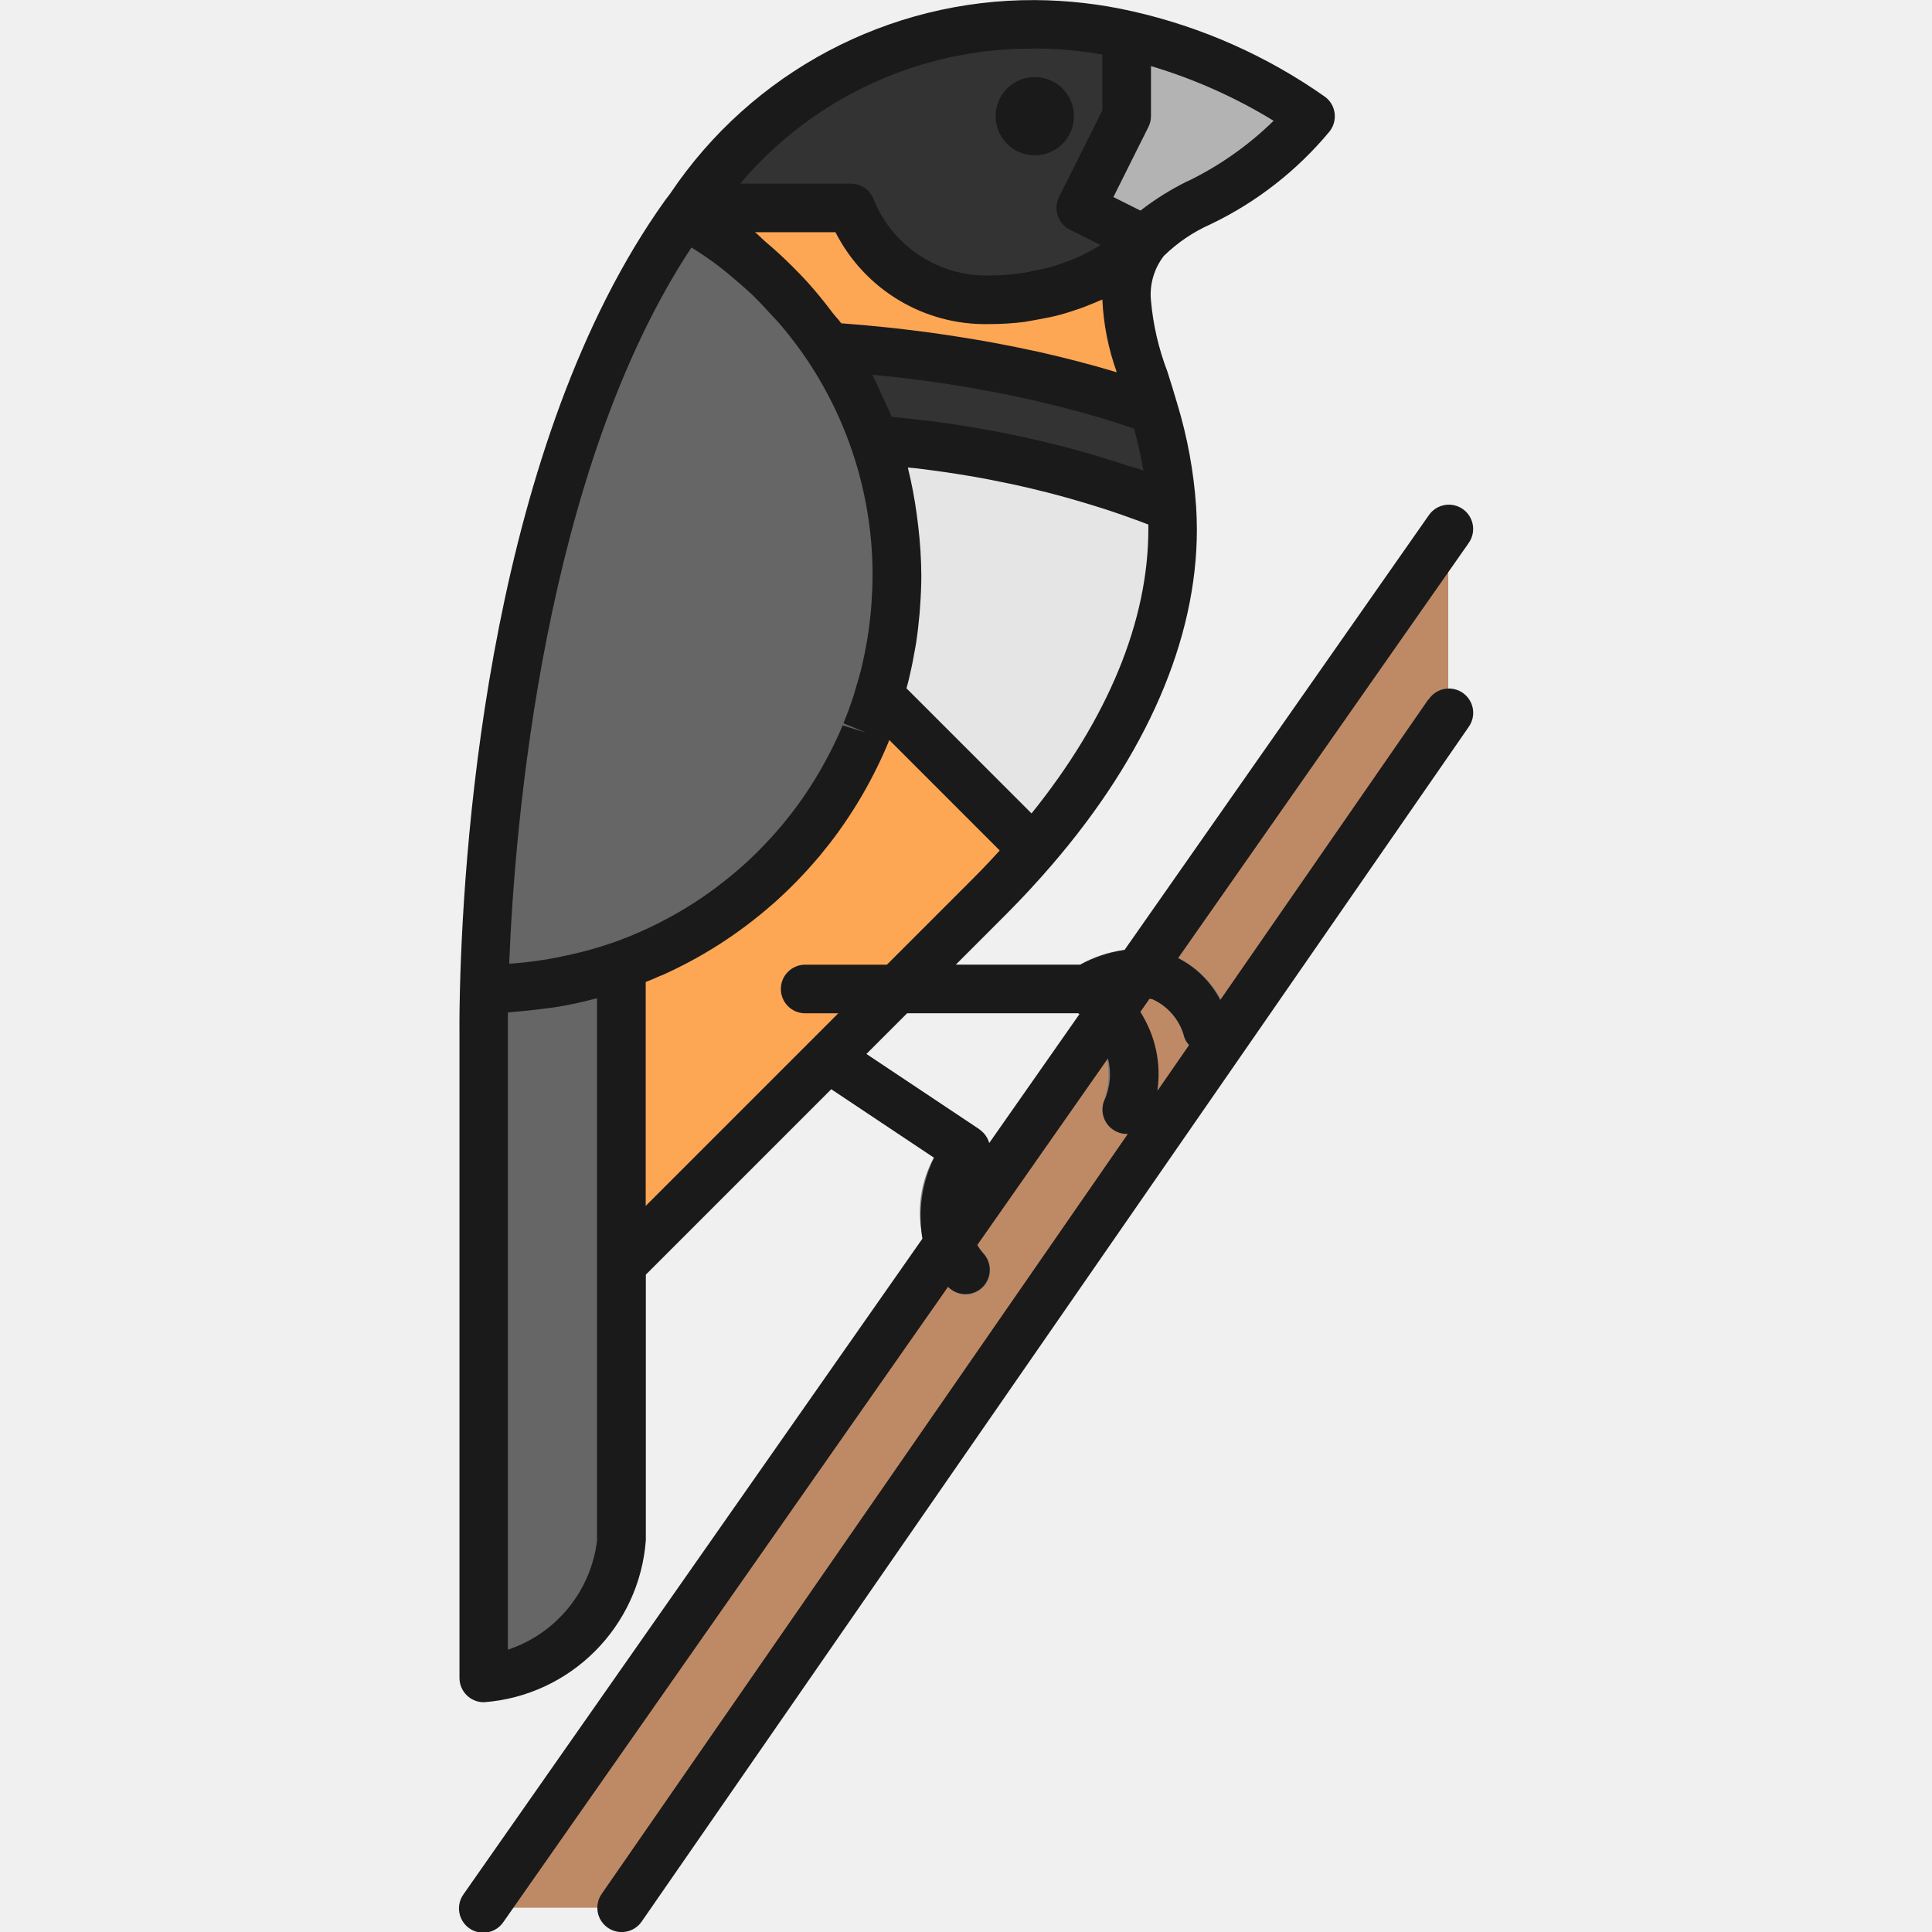
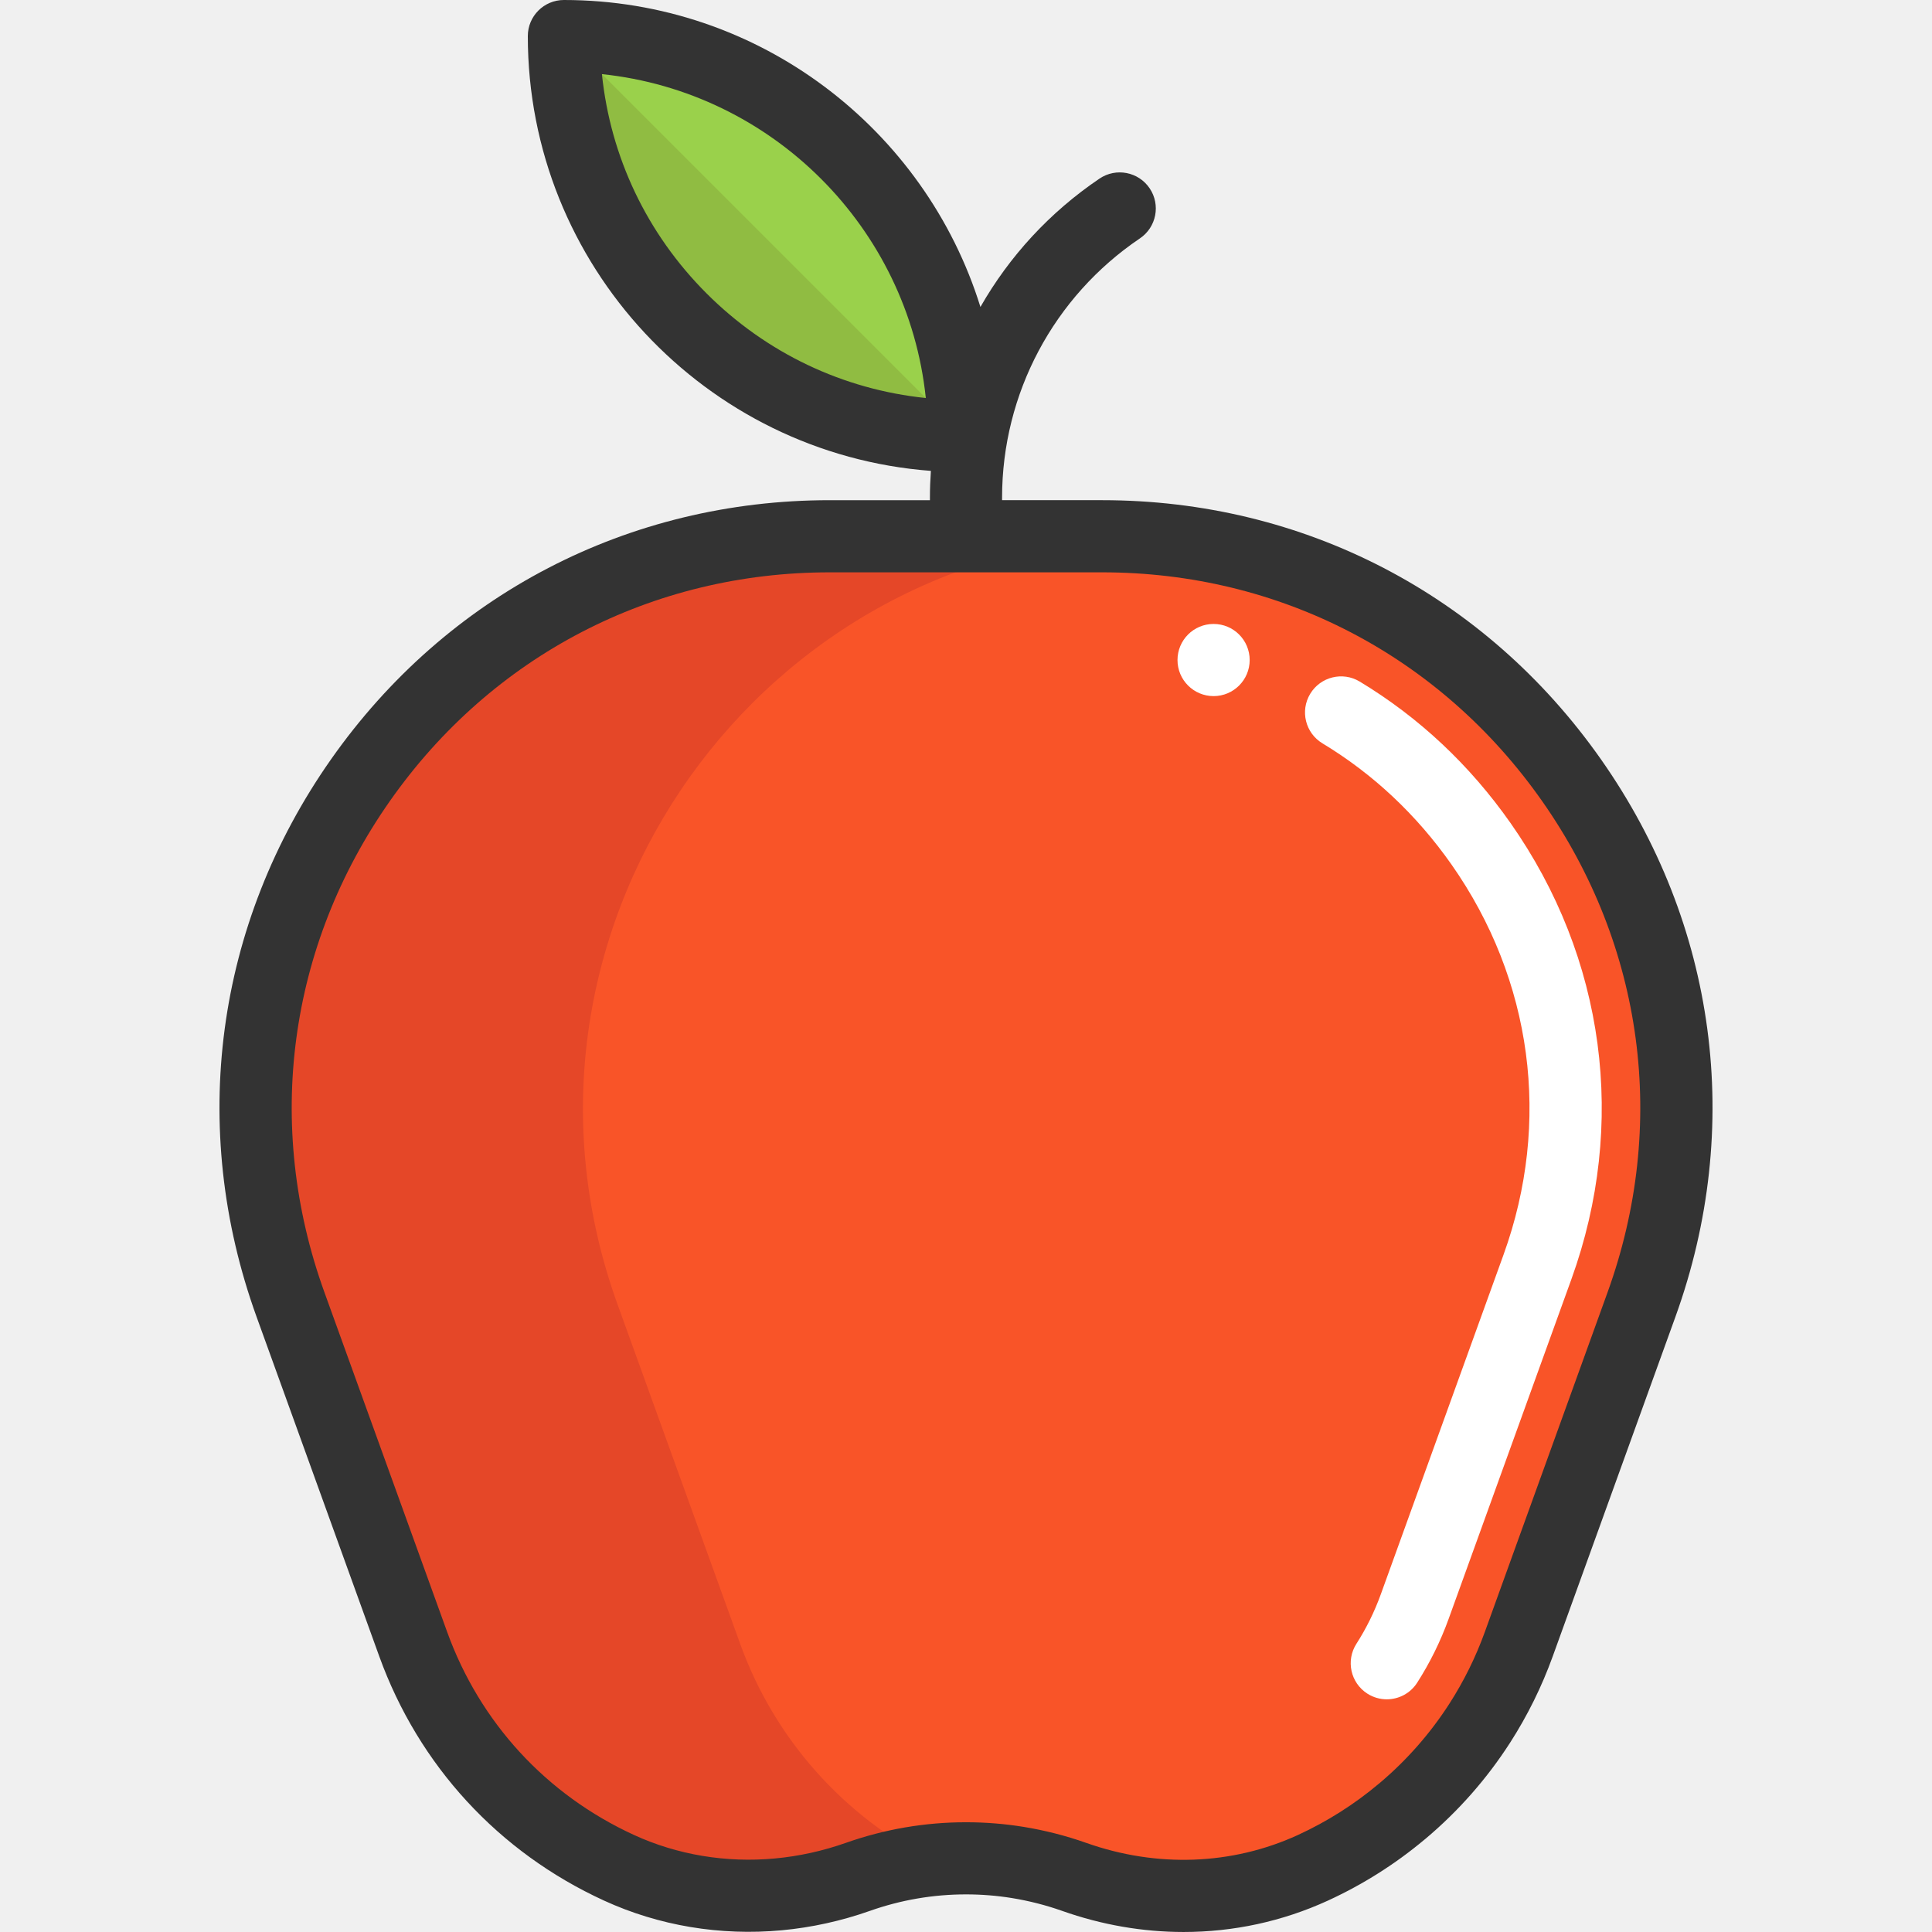
- <svg xmlns="http://www.w3.org/2000/svg" width="59.611px" height="59.611px" viewBox="-14.17 0 59.611 59.611">
-   <g id="Group_7226" data-name="Group 7226" transform="translate(-633.192 -1525.937)">
-     <g id="Group_7224" data-name="Group 7224">
-       <g id="Group_7185" data-name="Group 7185">
-         <g id="Group_7184" data-name="Group 7184">
-           <g id="Group_7183" data-name="Group 7183">
-             <path id="Path_2580" data-name="Path 2580" d="M633.943,1584.8l29.764-42.52v5.669L638.2,1584.8Z" fill="#be8a66" />
-           </g>
-         </g>
-       </g>
-       <g id="Group_7188" data-name="Group 7188">
-         <g id="Group_7187" data-name="Group 7187">
-           <g id="Group_7186" data-name="Group 7186">
-             <path id="Path_2581" data-name="Path 2581" d="M656.266,1558.442a.752.752,0,0,1-.7-.49,1.762,1.762,0,0,0-.981-1.179,2.271,2.271,0,0,0-1.629.309.751.751,0,0,1-.407.12h-8.68a.75.75,0,0,1,0-1.5h8.479a3.549,3.549,0,0,1,2.711-.352,3.163,3.163,0,0,1,1.915,2.082.752.752,0,0,1-.444.964A.767.767,0,0,1,656.266,1558.442Z" fill="#7a7a7a" />
-           </g>
-         </g>
-       </g>
-       <g id="Group_7191" data-name="Group 7191">
-         <g id="Group_7190" data-name="Group 7190">
-           <g id="Group_7189" data-name="Group 7189">
-             <path id="Path_2582" data-name="Path 2582" d="M653.785,1560.922a.738.738,0,0,1-.3-.062.749.749,0,0,1-.392-.985,2.4,2.4,0,0,0-.976-2.805.75.75,0,1,1,.849-1.237,3.858,3.858,0,0,1,1.5,4.636A.751.751,0,0,1,653.785,1560.922Z" fill="#7a7a7a" />
-           </g>
-         </g>
-       </g>
-       <g id="Group_7194" data-name="Group 7194">
-         <g id="Group_7193" data-name="Group 7193">
-           <g id="Group_7192" data-name="Group 7192">
-             <path id="Path_2583" data-name="Path 2583" d="M648.825,1565.883a.744.744,0,0,1-.53-.22,3.483,3.483,0,0,1-.458-4.008l-3.149-2.1a.75.75,0,1,1,.832-1.248l3.721,2.48a.751.751,0,0,1,.2,1.045c-.046.068-1.133,1.727-.091,2.77a.75.75,0,0,1-.53,1.28Z" fill="#7a7a7a" />
-           </g>
-         </g>
-       </g>
-       <g id="Group_7197" data-name="Group 7197">
-         <g id="Group_7196" data-name="Group 7196">
-           <g id="Group_7195" data-name="Group 7195">
-             <path id="Path_2584" data-name="Path 2584" d="M659.455,1529.522a16.063,16.063,0,0,0-5.669-2.51v2.51l-1.418,2.835,1.986.993C655.333,1532.172,657.433,1532,659.455,1529.522Z" fill="#b3b3b3" />
-           </g>
-         </g>
-       </g>
-       <g id="Group_7202" data-name="Group 7202">
-         <g id="Group_7199" data-name="Group 7199">
-           <g id="Group_7198" data-name="Group 7198">
-             <circle id="Ellipse_171" data-name="Ellipse 171" cx="0.709" cy="0.709" r="0.709" transform="translate(650.242 1528.814)" fill="#7a7a7a" />
-           </g>
-         </g>
-         <g id="Group_7201" data-name="Group 7201">
-           <g id="Group_7200" data-name="Group 7200">
-             <path id="Path_2585" data-name="Path 2585" d="M650.951,1530.731a1.208,1.208,0,1,1,1.208-1.209A1.21,1.21,0,0,1,650.951,1530.731Zm0-1.417a.208.208,0,1,0,.208.208A.209.209,0,0,0,650.951,1529.314Z" fill="#7a7a7a" />
-           </g>
-         </g>
-       </g>
-       <g id="Group_7205" data-name="Group 7205">
-         <g id="Group_7204" data-name="Group 7204">
-           <g id="Group_7203" data-name="Group 7203">
-             <path id="Path_2586" data-name="Path 2586" d="M633.958,1556.451c-.023.9-.015,1.418-.015,1.418v19.842a4.692,4.692,0,0,0,4.252-4.252v-17.737A12.733,12.733,0,0,1,633.958,1556.451Z" fill="#666" />
-           </g>
-         </g>
-       </g>
-       <g id="Group_7208" data-name="Group 7208">
-         <g id="Group_7207" data-name="Group 7207">
-           <g id="Group_7206" data-name="Group 7206">
-             <path id="Path_2587" data-name="Path 2587" d="M649.534,1535.192a6.481,6.481,0,0,0,4.82-1.842l-1.986-.993,1.418-2.835v-2.51a13.083,13.083,0,0,0-2.835-.324,12.765,12.765,0,0,0-10.655,5.669h4.986A4.521,4.521,0,0,0,649.534,1535.192Z" fill="#333" />
-           </g>
-         </g>
-       </g>
-       <g id="Group_7211" data-name="Group 7211">
-         <g id="Group_7210" data-name="Group 7210">
-           <g id="Group_7209" data-name="Group 7209">
-             <path id="Path_2588" data-name="Path 2588" d="M644.565,1536.643a38.208,38.208,0,0,1,10.063,1.959,14.2,14.2,0,0,1-.842-3.41,2.709,2.709,0,0,1,.568-1.842,6.481,6.481,0,0,1-4.82,1.842,4.521,4.521,0,0,1-4.252-2.835H640.3c-.048.066-.1.129-.146.195A12.825,12.825,0,0,1,644.565,1536.643Z" fill="#fda654" />
-           </g>
-         </g>
-       </g>
-       <g id="Group_7214" data-name="Group 7214">
-         <g id="Group_7213" data-name="Group 7213">
-           <g id="Group_7212" data-name="Group 7212">
-             <path id="Path_2589" data-name="Path 2589" d="M646,1539.518a12.851,12.851,0,0,0-5.846-6.966c-5.314,7.425-6.086,19.747-6.192,23.9a12.733,12.733,0,0,0,4.237-.729q.459-.162.9-.358l.027-.012a12.836,12.836,0,0,0,1.671-.9l.05-.032a12.847,12.847,0,0,0,1.488-1.121l.051-.044c.23-.2.454-.415.669-.635l.031-.031c.209-.216.412-.439.606-.668l.031-.037q.29-.345.553-.71l.07-.1a12.636,12.636,0,0,0,.931-1.524c.024-.047.049-.094.072-.141.132-.263.257-.529.371-.8.009-.022.017-.045.026-.067.105-.255.2-.514.288-.776.018-.052.036-.1.053-.156.089-.275.169-.555.239-.838.013-.053.024-.106.036-.158q.093-.391.16-.791c.007-.042.015-.083.022-.124.046-.291.08-.586.106-.883q.009-.1.015-.2c.022-.3.037-.611.037-.92A12.725,12.725,0,0,0,646,1539.518Z" fill="#666" />
-           </g>
-         </g>
-       </g>
-       <g id="Group_7217" data-name="Group 7217">
-         <g id="Group_7216" data-name="Group 7216">
-           <g id="Group_7215" data-name="Group 7215">
-             <path id="Path_2590" data-name="Path 2590" d="M644.565,1536.643a12.7,12.7,0,0,1,1.431,2.875,29.916,29.916,0,0,1,9.186,2.1,13.547,13.547,0,0,0-.554-3.013A38.208,38.208,0,0,0,644.565,1536.643Z" fill="#333" />
-           </g>
-         </g>
-       </g>
-       <g id="Group_7220" data-name="Group 7220">
-         <g id="Group_7219" data-name="Group 7219">
-           <g id="Group_7218" data-name="Group 7218">
-             <path id="Path_2591" data-name="Path 2591" d="M655.182,1541.615a29.916,29.916,0,0,0-9.186-2.1,12.725,12.725,0,0,1,.7,4.178c0,.309-.015.616-.037.92q-.006.1-.015.2c-.026.3-.06.592-.106.883-.007.041-.015.082-.022.124q-.067.4-.16.791c-.012.052-.023.1-.036.158-.052.21-.115.416-.177.621l4.752,4.753c2.6-3.016,4.3-6.4,4.3-9.869C655.2,1542.051,655.2,1541.831,655.182,1541.615Z" fill="#e5e5e5" />
-           </g>
-         </g>
-       </g>
-       <g id="Group_7223" data-name="Group 7223">
-         <g id="Group_7222" data-name="Group 7222">
-           <g id="Group_7221" data-name="Group 7221">
-             <path id="Path_2592" data-name="Path 2592" d="M646.084,1547.611c-.017.053-.035.1-.053.156-.088.262-.183.521-.288.776-.009.022-.017.045-.026.067-.114.272-.239.538-.371.8-.023.047-.048.094-.072.141a12.636,12.636,0,0,1-.931,1.524l-.07.1q-.264.364-.553.71l-.031.037c-.194.229-.4.452-.606.668l-.031.031c-.215.22-.439.431-.669.635l-.051.044a12.737,12.737,0,0,1-1.488,1.121l-.05.032a12.836,12.836,0,0,1-1.671.9l-.027.012q-.442.2-.9.358h0v9.233l11.339-11.338q.717-.719,1.364-1.47l-4.752-4.753C646.124,1547.466,646.107,1547.54,646.084,1547.611Z" fill="#fda654" />
-           </g>
-         </g>
-       </g>
+ <svg xmlns="http://www.w3.org/2000/svg" version="1.1" id="Layer_1" x="0px" y="0px" viewBox="0 0 401.66 401.66" style="enable-background:new 0 0 401.66 401.66;" xml:space="preserve" width="512" height="512">
+   <g>
+     <path style="fill:#9AD14B;" d="M200.383,90.653c-45.92,0-83.15-37.23-83.15-83.15c22.96,0,43.75,9.31,58.8,24.36   C191.073,46.903,200.383,67.692,200.383,90.653z" />
+     <path style="fill:#F95428;" d="M229.153,111.483c82.62,0,140.19,82.01,112.12,159.72l-25.52,70.61c-2.11,5.84-4.84,11.34-8.1,16.42   c-4.46,6.93-9.92,13.1-16.13,18.32h-0.01c-5.62,4.73-11.86,8.68-18.55,11.76c-15.62,7.16-33.49,7.61-49.67,1.88   c-3.83-1.35-7.74-2.34-11.7-2.99c-3.56-0.58-7.17-0.86-10.76-0.86c-7.6,0-15.19,1.28-22.46,3.85c-5.39,1.9-10.95,3.13-16.56,3.65   c-11.26,1.04-22.69-0.75-33.11-5.53c-19.51-8.95-35.18-25.43-42.8-46.5l-25.51-70.61c-28.08-77.71,29.49-159.72,112.11-159.72   h28.33H229.153z" />
+     <g>
+       <path style="fill:#E54728;" d="M153.903,341.813l-25.51-70.61c-27.432-75.917,26.883-155.922,106.435-159.576    c-1.879-0.086-3.768-0.145-5.675-0.145h-28.32h-28.33c-82.62,0-140.19,82.01-112.11,159.72l25.51,70.61    c7.62,21.07,23.29,37.55,42.8,46.5c10.42,4.78,21.85,6.57,33.11,5.53c5.61-0.52,11.17-1.75,16.56-3.65    c4.932-1.743,10.013-2.878,15.143-3.438C175.494,377.522,161.103,361.721,153.903,341.813z" />
    </g>
-     <g id="Group_7225" data-name="Group 7225">
-       <path id="Path_2593" data-name="Path 2593" d="M663.09,1547.521l-6.418,9.271a2.971,2.971,0,0,0-1.3-1.292l8.954-12.792a.75.75,0,1,0-1.228-.86l-9.379,13.4a4.189,4.189,0,0,0-1.37.456H648.51l1.554-1.555c.471-.471.943-.979,1.4-1.51,2.935-3.4,4.487-6.981,4.487-10.359,0-.242-.009-.477-.023-.707h0a14.229,14.229,0,0,0-.582-3.178c-.1-.35-.207-.683-.307-1a8.13,8.13,0,0,1-.506-2.2,1.944,1.944,0,0,1,.4-1.363,4.913,4.913,0,0,1,1.446-.978,10.875,10.875,0,0,0,3.66-2.854.753.753,0,0,0,.163-.563.743.743,0,0,0-.291-.509,16.691,16.691,0,0,0-5.96-2.645h0a13.869,13.869,0,0,0-2.995-.343,13.475,13.475,0,0,0-11.258,5.974h0l-.152.2h0c-5.345,7.468-6.208,19.493-6.332,24.316-.023.909-.015,1.437-.015,1.437v19.842a.75.75,0,0,0,.75.75,5.417,5.417,0,0,0,5-5v-8.193l5.727-5.727c.006.005.01.012.016.017l3.149,2.1a4.2,4.2,0,0,0-.359,2.5l-14.149,20.214a.75.75,0,1,0,1.228.86l13.715-19.592c.009.008.014.018.023.027a.75.75,0,0,0,1.06-1.06,1.54,1.54,0,0,1-.182-.255l4.03-5.757a1.942,1.942,0,0,1-.106,1.284.749.749,0,0,0,.392.985.738.738,0,0,0,.3.062c.01,0,.02,0,.031-.005l-16.238,23.454a.75.75,0,0,0,1.234.854l25.511-36.851a.75.75,0,1,0-1.233-.853Zm-19.369,3.136-.055.077c-.166.23-.34.453-.516.664l-.034.039c-.183.217-.373.427-.6.659q-.3.309-.629.6l-.05.042a12.124,12.124,0,0,1-1.392,1.051l-.055.034a12.07,12.07,0,0,1-1.6.858c-.282.125-.567.238-.846.337h0a11.892,11.892,0,0,1-1.414.394c-.1.022-.2.045-.3.064a11.951,11.951,0,0,1-1.411.191c-.029,0-.058,0-.086,0,.171-4.3,1.062-15.184,5.623-22.093.119.076.24.149.357.229.151.1.3.208.448.319.22.167.431.344.639.525.132.116.266.228.394.349.218.208.424.429.627.654.1.11.206.214.3.328a12.27,12.27,0,0,1,.816,1.08,11.935,11.935,0,0,1,2.008,6.638c0,.292-.015.58-.036.878l-.013.176c-.025.281-.057.559-.109.881l-.012.068c-.042.251-.092.5-.148.74l-.036.153c-.048.194-.106.385-.166.583h0l-.059.207v0l-.048.143c-.083.247-.173.491-.271.729l.693.286-.718-.222c-.107.256-.224.507-.348.752l-.069.135A12.22,12.22,0,0,1,643.721,1550.657Zm6.975-14.8c.119-.016.226-.04.34-.06.239-.042.47-.088.686-.146.117-.031.226-.064.336-.1.2-.062.382-.127.558-.2.1-.038.189-.075.278-.115.045-.02.1-.038.141-.058v.008a7.651,7.651,0,0,0,.445,2.237l-.048-.013c-.373-.113-.744-.216-1.115-.313l-.233-.06c-.367-.093-.731-.181-1.09-.26l-.136-.028q-.5-.109-.988-.2l-.192-.037q-.508-.093-.992-.169l-.218-.034c-.321-.05-.634-.095-.932-.135l-.07-.008c-.288-.038-.56-.07-.822-.1l-.164-.018q-.393-.042-.738-.073l-.135-.012-.618-.05h-.011c-.082-.116-.185-.216-.271-.33-.245-.325-.5-.641-.772-.942-.148-.164-.3-.32-.457-.476-.276-.277-.564-.539-.862-.791-.1-.087-.191-.189-.3-.272H644.8a5.187,5.187,0,0,0,4.731,2.835A8.818,8.818,0,0,0,650.7,1535.861Zm3.112,4.446c-.229-.076-.471-.153-.724-.231l-.2-.063q-.49-.145-1.035-.289c-.074-.02-.154-.038-.23-.057q-.44-.112-.911-.217l-.372-.08c-.3-.064-.62-.124-.943-.182-.117-.02-.23-.042-.349-.062-.438-.073-.888-.14-1.356-.2-.073-.009-.151-.015-.225-.023-.306-.035-.612-.07-.93-.1-.1-.257-.225-.505-.342-.756-.066-.144-.123-.29-.2-.432-.019-.037-.032-.076-.051-.113l.091.009c.221.022.45.046.7.075l.017,0c.25.029.516.064.788.1l.2.027c.56.079,1.158.175,1.781.292l.218.041c.626.121,1.275.263,1.933.429l.242.062c.33.086.662.176.993.275l.013,0c.322.1.644.2.964.311l.136.047c.1.379.205.812.286,1.292-.072-.026-.156-.053-.231-.079Zm-2.96,10.73-3.857-3.858c.021-.076.041-.152.061-.229l.038-.164c.065-.276.121-.556.176-.88l.016-.089c.048-.308.084-.619.113-.94l.015-.208c.027-.372.039-.682.039-.973a13.565,13.565,0,0,0-.093-1.5c-.014-.124-.03-.248-.047-.373a13.387,13.387,0,0,0-.274-1.446l0-.011c.081.008.166.014.246.023.171.02.337.042.5.064.287.038.568.078.843.123.162.026.323.052.481.08.278.049.547.1.811.156.133.028.269.053.4.082.35.077.687.157,1.008.239l.137.035c.331.086.644.175.942.263.115.034.221.068.331.1.193.06.382.119.559.178l.331.113c.155.054.3.107.444.159.1.036.2.072.286.107l.1.038c0,.048,0,.1,0,.145C654.453,1545.092,653.21,1548.107,650.848,1551.037Zm4.82-19.508a8.427,8.427,0,0,0-1.458.91l-.835-.418,1.081-2.163a.738.738,0,0,0,.079-.336v-1.542a16.015,16.015,0,0,1,3.784,1.687A10.085,10.085,0,0,1,655.668,1531.529Zm-4.717-4.092a11.817,11.817,0,0,1,2.084.189v1.719l-1.337,2.676a.75.75,0,0,0,.335,1.007l.947.473-.1.062c-.1.062-.218.124-.339.186-.084.043-.17.086-.264.128-.136.061-.29.118-.446.174-.1.036-.2.074-.312.107-.184.055-.389.1-.6.138-.107.021-.206.048-.319.065a7.273,7.273,0,0,1-1.073.081,3.756,3.756,0,0,1-3.544-2.335.75.75,0,0,0-.707-.5h-3.417A11.749,11.749,0,0,1,650.951,1527.437Zm-13.506,46.022a4.06,4.06,0,0,1-2.752,3.382v-18.984c0-.005,0-.245,0-.677.057,0,.113-.014.17-.018.319-.022.636-.058.951-.1.111-.016.223-.025.333-.043q.635-.1,1.257-.269l.039-.008v16.719Zm1.5-17.218q.23-.091.471-.2l.011,0a13.433,13.433,0,0,0,1.771-.952l.053-.034a13.586,13.586,0,0,0,1.574-1.186l.054-.046c.243-.215.482-.441.741-.707.222-.228.438-.466.642-.707l.034-.038c.2-.244.4-.495.583-.749l.076-.107c.182-.256.355-.52.52-.789s.32-.545.464-.824l.077-.15c.14-.278.272-.561.394-.852l.026-.067.024-.06,3.408,3.409c-.286.315-.575.619-.865.908l-2.615,2.616h-2.523a.75.75,0,0,0,0,1.5h1.023l-5.943,5.943Zm10.3,4.547-3.491-2.327,1.26-1.259h5.277l.036.031-2.785,3.979A.744.744,0,0,0,649.241,1560.788Zm4.964-3.628.284-.406c.031.008.062.009.092.019a1.764,1.764,0,0,1,.981,1.179.729.729,0,0,0,.146.233l-.98,1.415A3.538,3.538,0,0,0,654.205,1557.16Z" fill="#1a1a1a" />
-       <circle id="Ellipse_172" data-name="Ellipse 172" cx="1.208" cy="1.208" r="1.208" transform="translate(649.742 1528.314)" fill="#1a1a1a" />
-     </g>
+     <path style="fill:#FFFFFF;" d="M288.305,353.286c-1.387,0-2.79-0.384-4.043-1.189c-3.486-2.237-4.499-6.876-2.262-10.362   c2.052-3.198,3.757-6.659,5.068-10.287l25.521-70.613c9.956-27.561,6.007-57.125-10.832-81.112   c-7.268-10.353-16.292-18.825-26.823-25.183c-3.546-2.141-4.685-6.75-2.544-10.297c2.141-3.546,6.751-4.686,10.297-2.544   c12.326,7.441,22.873,17.334,31.346,29.404c19.687,28.043,24.302,62.606,12.663,94.829l-25.521,70.614   c-1.69,4.678-3.895,9.15-6.551,13.289C293.192,352.068,290.774,353.286,288.305,353.286z M252.306,144.72   c-4.142,0-7.505-3.358-7.505-7.5s3.353-7.5,7.495-7.5h0.01c4.143,0,7.5,3.358,7.5,7.5S256.448,144.72,252.306,144.72z" />
+     <path style="fill:#90BC42;" d="M200.383,90.653c-45.92,0-83.15-37.23-83.15-83.15L200.383,90.653z" />
+     <path style="fill:#333333;" d="M332.862,157.896c-24.05-34.261-61.853-53.91-103.713-53.91H208.33v-0.533   c0-21.625,10.714-41.772,28.659-53.896c3.433-2.319,4.335-6.981,2.017-10.413s-6.98-4.334-10.414-2.017   c-10.361,7-18.762,16.174-24.762,26.691C192.364,26.892,157.88,0,117.232,0c-4.142,0-7.5,3.358-7.5,7.5   c0,47.68,37.001,86.879,83.797,90.395c-0.128,1.843-0.199,3.695-0.199,5.559v0.533h-20.829c-41.855,0-79.653,19.648-103.702,53.907   c-24.05,34.26-29.686,76.488-15.463,115.856v0l25.517,70.613c8.196,22.679,24.788,40.708,46.719,50.764   c11.402,5.23,24.173,7.363,36.929,6.178c6.216-0.575,12.395-1.935,18.366-4.042c6.434-2.271,13.15-3.423,19.963-3.423   c3.217,0,6.432,0.257,9.551,0.764c3.571,0.583,7.072,1.477,10.405,2.656c8.292,2.936,16.828,4.398,25.28,4.398   c10.335,0,20.545-2.186,30.027-6.535c7.232-3.325,13.963-7.575,20.012-12.637c0.082-0.063,0.163-0.128,0.242-0.195   c6.859-5.767,12.785-12.5,17.611-20.009c3.604-5.607,6.582-11.637,8.849-17.92l25.517-70.613   C362.547,234.382,356.911,192.156,332.862,157.896z M146.89,60.995c-12.408-12.408-19.975-28.367-21.752-45.584   c35.417,3.693,63.644,31.919,67.336,67.337C175.256,80.97,159.297,73.402,146.89,60.995z M334.217,268.653l-25.518,70.616   c-1.887,5.228-4.363,10.243-7.359,14.904c-3.961,6.163-8.814,11.698-14.428,16.454c-0.08,0.062-0.159,0.125-0.236,0.191   c-5.078,4.281-10.747,7.874-16.842,10.676c-13.666,6.268-29.308,6.847-44.043,1.628c-4.173-1.476-8.545-2.593-12.999-3.32   c-3.917-0.637-7.942-0.959-11.962-0.959c-8.518,0-16.915,1.439-24.955,4.278c-4.806,1.695-9.771,2.789-14.761,3.25   c-10.146,0.944-20.274-0.741-29.29-4.876c-18.245-8.366-32.047-23.363-38.865-42.228l-25.517-70.613v0   c-12.54-34.708-7.57-71.937,13.632-102.142c21.202-30.203,54.525-47.525,91.425-47.525h56.648   c36.906,0,70.233,17.323,91.436,47.528C341.787,196.718,346.756,233.946,334.217,268.653z" />
  </g>
</svg>
